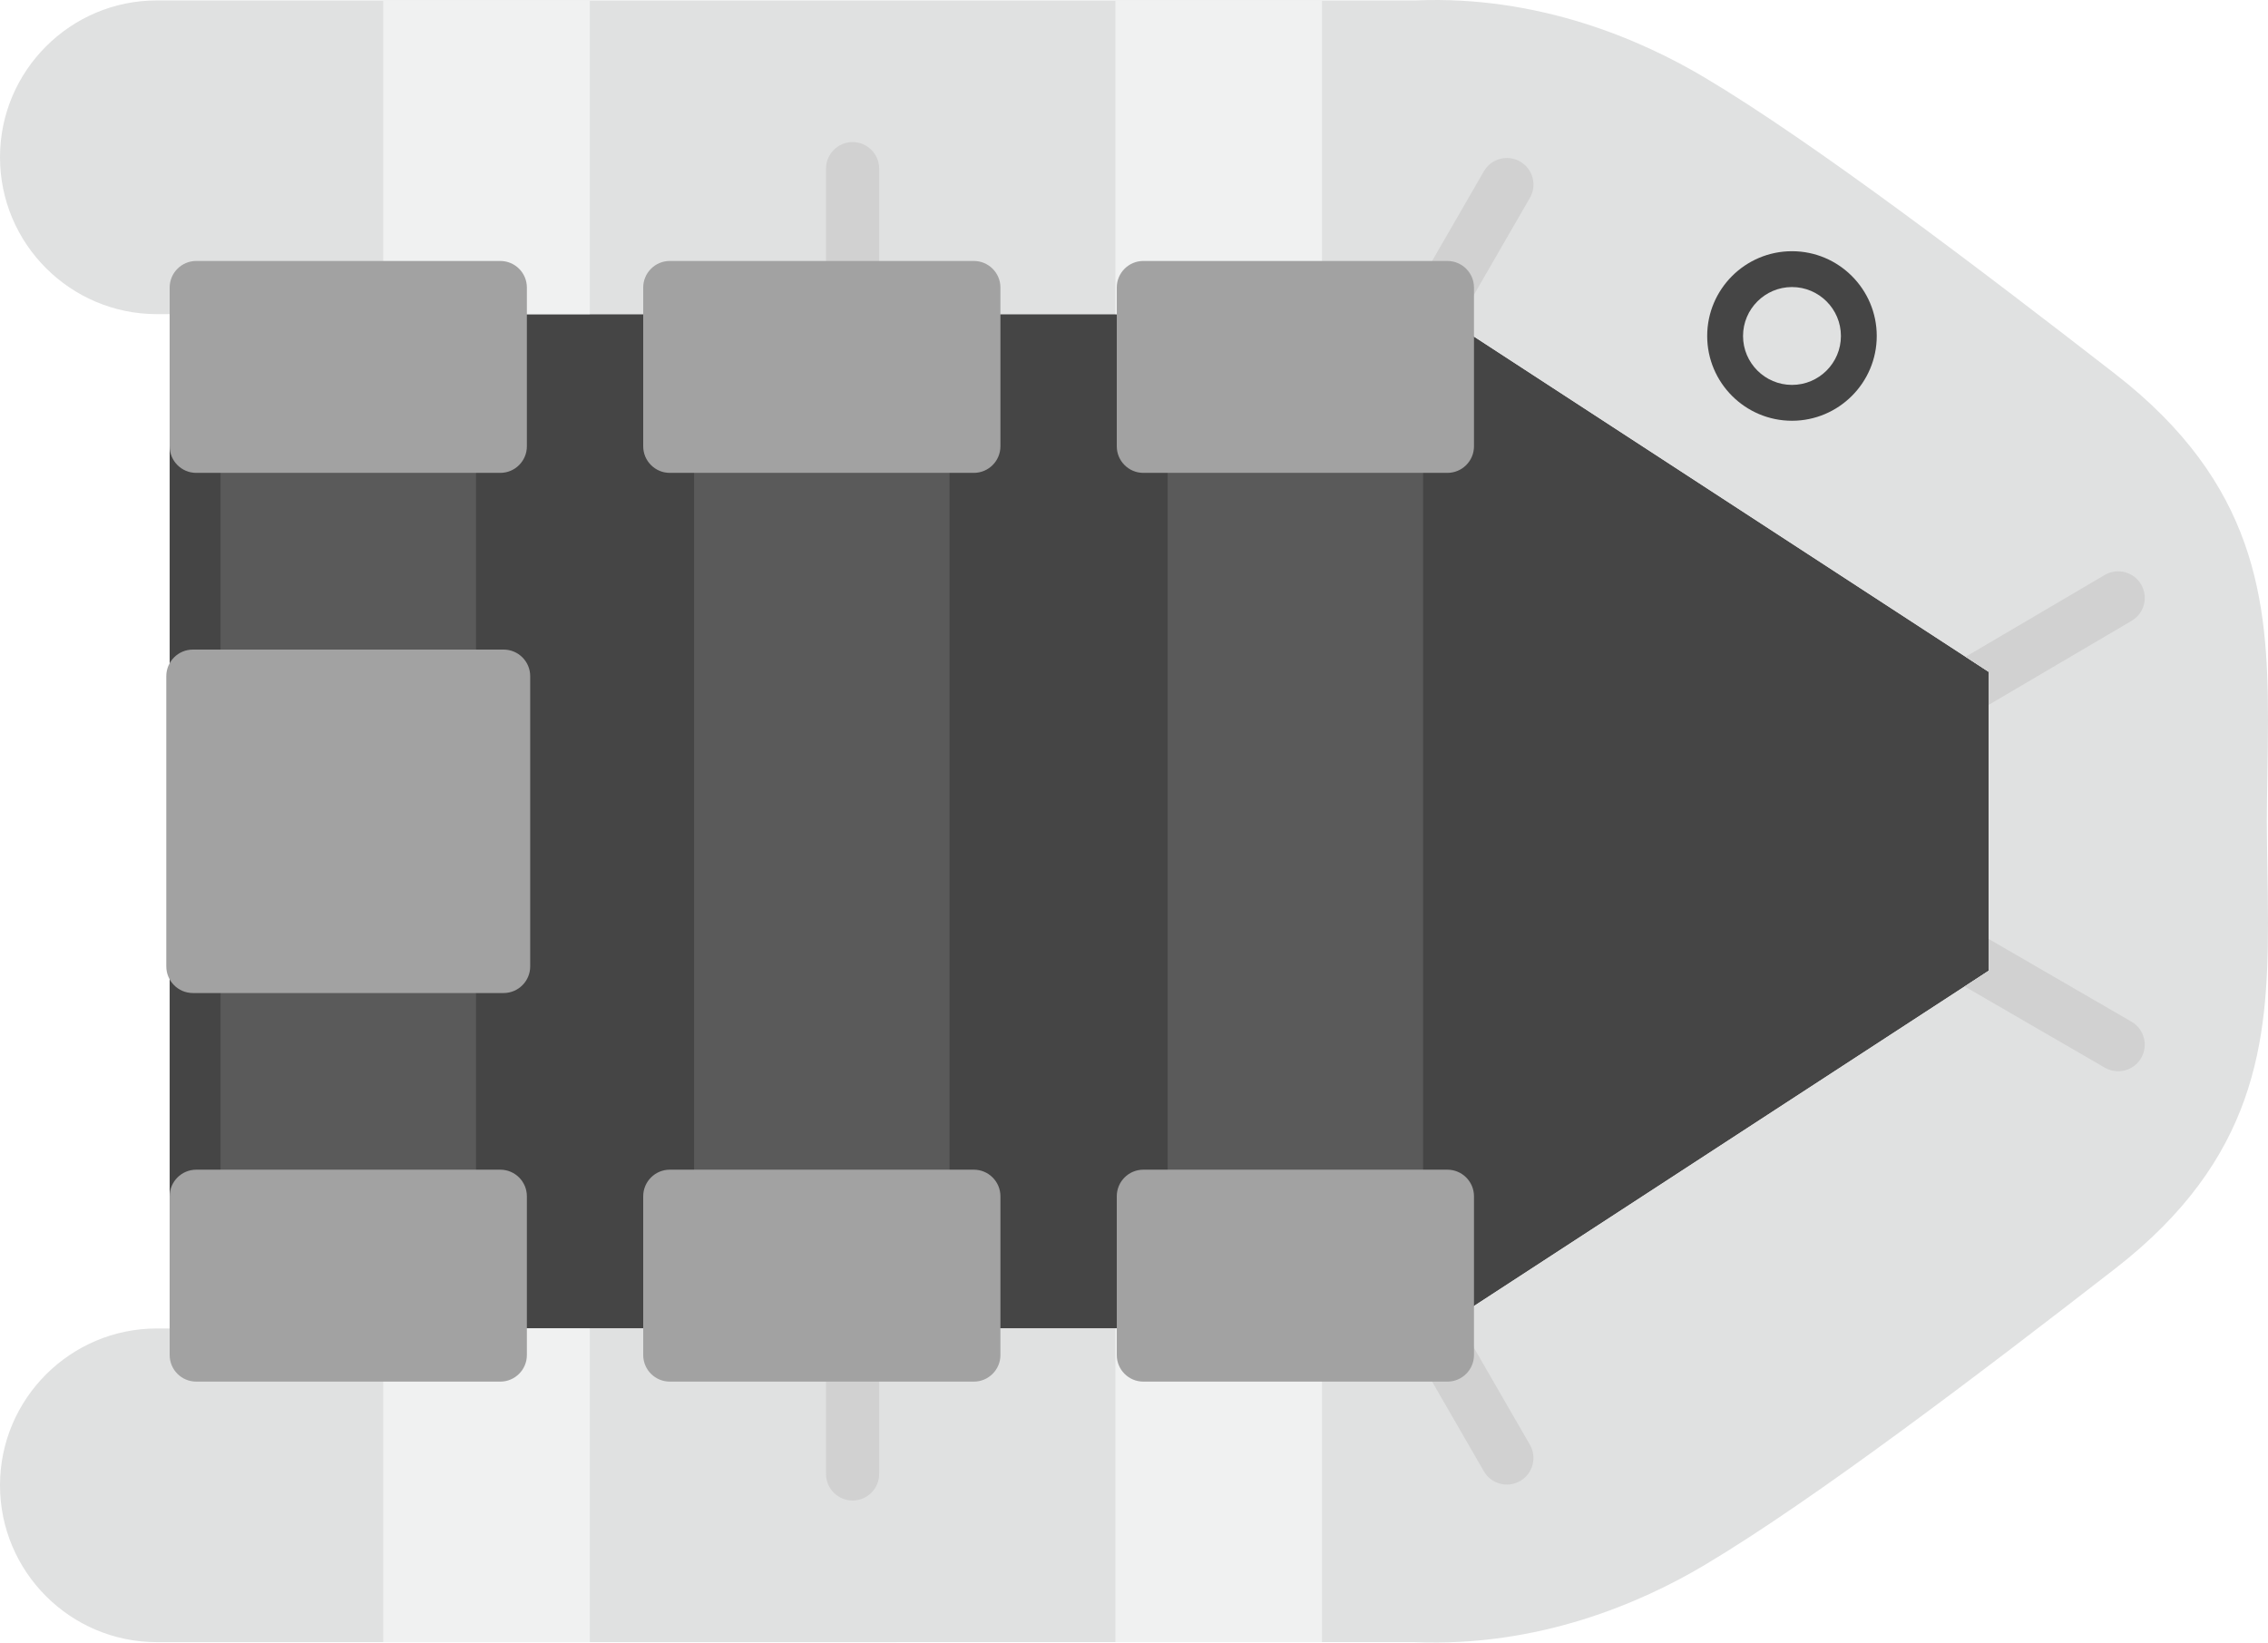
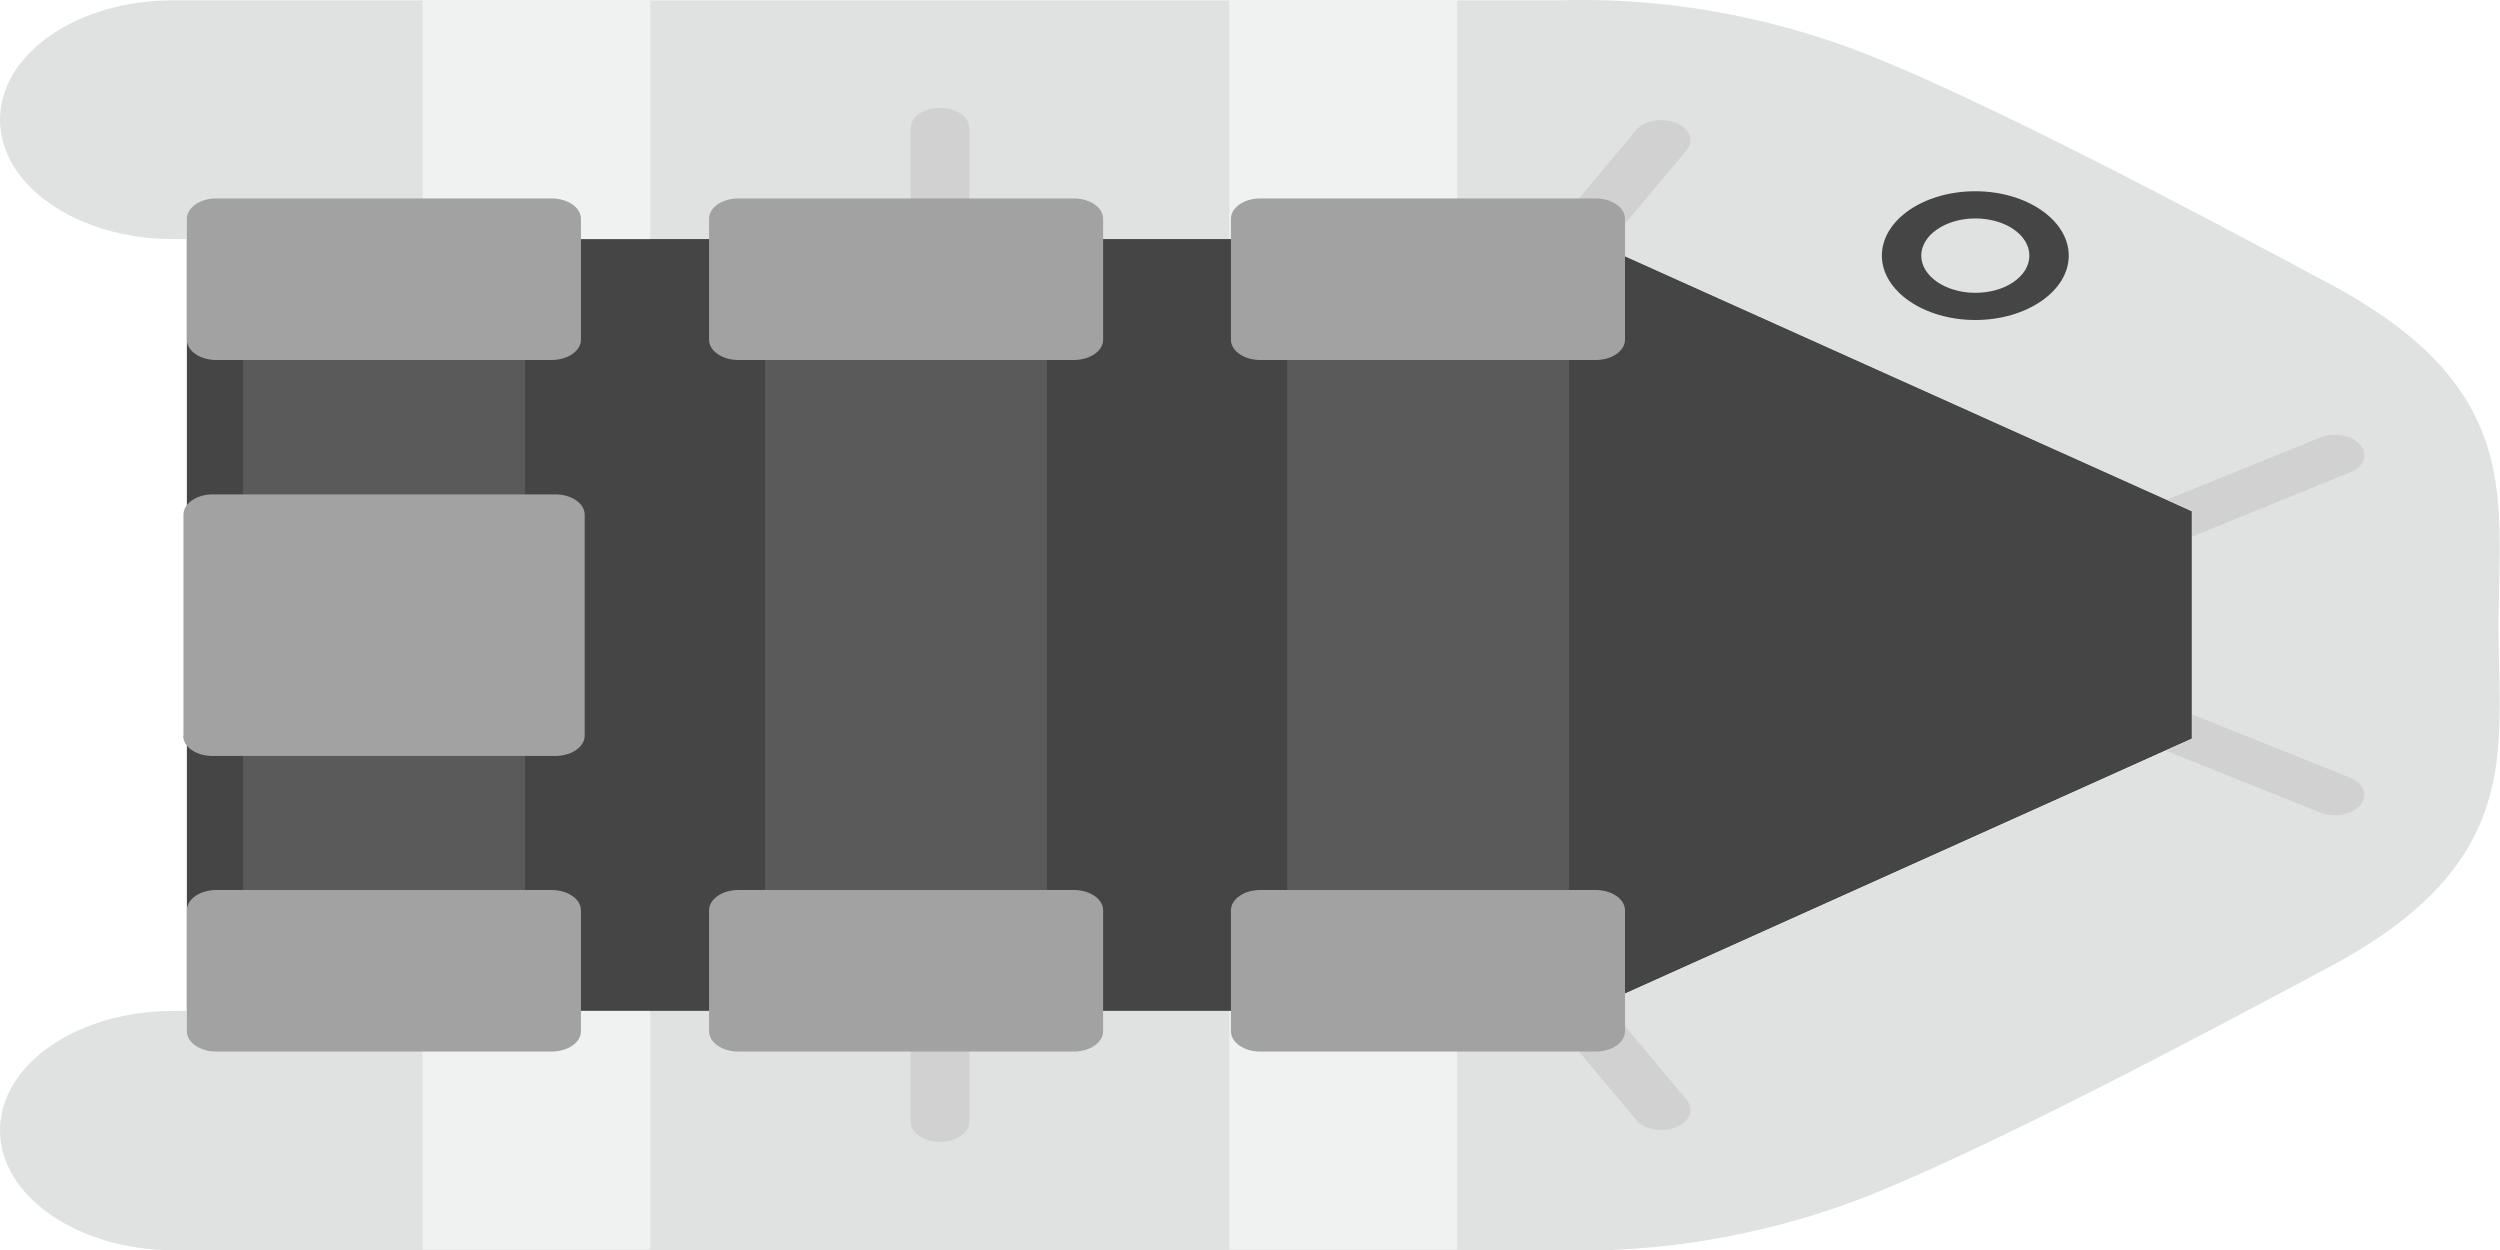
- <svg xmlns="http://www.w3.org/2000/svg" id="Layer_2" data-name="Layer 2" viewBox="0 0 2830.93 2050.13">
+ <svg xmlns="http://www.w3.org/2000/svg" id="Layer_2" data-name="Layer 2" viewBox="0 0 80 40">
  <defs>
    <style>
      .cls-1 {
        fill: #454545;
      }

      .cls-1, .cls-2, .cls-3, .cls-4, .cls-5 {
        fill-rule: evenodd;
      }

      .cls-2 {
        fill: #5a5a5a;
      }

      .cls-6 {
        fill: #f0f1f1;
      }

      .cls-3 {
        fill: #d1d1d1;
      }

      .cls-4 {
        fill: #a2a2a2;
      }

      .cls-5 {
        fill: #e0e1e1;
      }
    </style>
  </defs>
  <g id="Layer_1-2" data-name="Layer 1">
    <g>
-       <path class="cls-1" d="M211.78,1658.13h299.76s191.52,0,191.52,0h361.16s361.2,0,361.2,0h191.5s179.9,0,179.9,0l655.45-426.89,29.95-19.52v-39.8s0-292.09,0-292.09v-41.33s-28.74-18.72-28.74-18.72l-656.66-427.71h-179.9s-191.5,0-191.5,0h-361.2s-361.16,0-361.16,0h-191.52s-299.76,0-299.76,0c0,383.31,0,882.01,0,1266.06Z" />
-       <path class="cls-2" d="M275.27,843.94v-286.9c0-18.31,14.88-33.17,33.16-33.17h252.55c18.3,0,33.18,14.86,33.18,33.17v286.9c0,18.31-14.9,33.18-33.18,33.18h-252.55c-18.3,0-33.16-14.87-33.16-33.18Z" />
-       <path class="cls-5" d="M0,1853.91c0-107.97,87.85-195.77,195.77-195.77h1601.05s685.4-446.41,685.4-446.41v-373.22s-685.4-446.42-685.4-446.42H195.77C87.82,392.07,0,304.26,0,196.31,0,88.35,87.85.52,195.77.52h1571.26c153.44-6.43,281,48.79,360.73,96.24,135.92,80.89,345.3,240.27,512.53,370.07,176.05,136.68,190.63,282.24,190.63,431.83,0,21.54-.37,43.57-.72,66.08-.33,19.74-.64,39.9-.74,60.5.1,20.28.42,40.46.74,60.22.36,22.54.72,44.51.72,66.05,0,149.58-14.59,295.17-190.63,431.83-167.14,129.77-376.48,289.09-512.53,370.05-79.73,47.46-207.28,102.66-362.11,96.22l-1569.9.05C87.82,2049.68,0,1961.84,0,1853.91Z" />
+       <path class="cls-1" d="M5.98,32.35h8.47s5.41,0,5.41,0h10.21s10.21,0,10.21,0h5.41s5.08,0,5.08,0l18.52-8.33.85-.38v-.78s0-5.7,0-5.7v-.81s-.81-.37-.81-.37l-18.56-8.34h-5.08s-5.41,0-5.41,0h-10.21s-10.21,0-10.21,0h-5.41s-8.47,0-8.47,0v24.7Z" />
+       <path class="cls-2" d="M7.78,16.47v-5.6c0-.36.42-.65.94-.65h7.14c.52,0,.94.29.94.65v5.6c0,.36-.42.65-.94.65h-7.14c-.52,0-.94-.29-.94-.65Z" />
+       <path class="cls-5" d="M0,36.17c0-2.11,2.48-3.82,5.53-3.82h45.24s19.37-8.71,19.37-8.71v-7.28s-19.37-8.71-19.37-8.71H5.53C2.48,7.65,0,5.94,0,3.83S2.48.01,5.53.01h44.4c4.34-.13,7.94.95,10.19,1.88,3.84,1.58,9.76,4.69,14.48,7.22,4.98,2.67,5.39,5.51,5.39,8.43,0,.42-.01.85-.02,1.29,0,.39-.02.78-.02,1.18,0,.4.01.79.02,1.18.01.44.02.87.02,1.29,0,2.92-.41,5.76-5.39,8.43-4.72,2.53-10.64,5.64-14.48,7.22-2.25.93-5.86,2-10.23,1.88H5.53C2.48,39.99,0,38.28,0,36.17Z" />
      <g>
-         <rect class="cls-6" x="1392.26" y=".51" width="257.83" height="391.56" />
-         <rect class="cls-6" x="478.36" y=".52" width="257.87" height="391.55" />
-         <rect class="cls-6" x="1392.26" y="1658.13" width="257.83" height="391.48" />
-         <rect class="cls-6" x="478.36" y="1658.13" width="257.87" height="391.5" />
+         <rect class="cls-6" x="39.34" y="0" width="7.29" height="7.64" />
+         <rect class="cls-6" x="13.52" y=".01" width="7.29" height="7.64" />
+         <rect class="cls-6" x="39.34" y="32.35" width="7.29" height="7.64" />
+         <rect class="cls-6" x="13.52" y="32.35" width="7.29" height="7.64" />
      </g>
      <g>
-         <path class="cls-3" d="M2482.22,879.83v-41.33s-28.74-18.72-28.74-18.72l173.85-102.24c15.88-9.14,36.18-3.74,45.32,12.13,9.17,15.93,3.74,36.18-12.13,45.32l-178.29,104.84Z" />
-         <path class="cls-3" d="M2452.27,1231.24l29.95-19.52v-39.8s178.29,103.29,178.29,103.29c15.89,9.19,21.23,29.54,12.13,45.32-9.14,15.87-29.44,21.3-45.32,12.13l-175.06-101.42Z" />
+         <path class="cls-3" d="M70.15,17.17v-.81s-.81-.37-.81-.37l4.91-1.99c.45-.18,1.02-.07,1.28.24.26.31.11.71-.34.88l-5.04,2.05Z" />
+         <path class="cls-3" d="M69.3,24.02l.85-.38v-.78s5.04,2.02,5.04,2.02c.45.18.6.58.34.88-.26.31-.83.42-1.28.24l-4.95-1.98Z" />
      </g>
      <g>
-         <path class="cls-3" d="M1773.52,1691.32c0-11.46,5.94-22.6,16.58-28.75,15.87-9.14,36.17-3.74,45.32,12.13l74.19,128.53c9.15,15.78,3.76,36.13-12.13,45.32-15.87,9.14-36.17,3.74-45.31-12.13l-74.2-128.53c-3.03-5.22-4.45-10.92-4.45-16.57Z" />
-         <path class="cls-3" d="M1773.52,358.88c0-5.63,1.45-11.34,4.45-16.56l74.2-128.53c9.14-15.85,29.44-21.3,45.31-12.13,15.88,9.14,21.33,29.41,12.13,45.31l-74.19,128.53c-9.15,15.85-29.45,21.29-45.32,12.15-10.64-6.16-16.58-17.31-16.58-28.76Z" />
+         <path class="cls-3" d="M50.12,33c0-.22.17-.44.47-.56.45-.18,1.02-.07,1.28.24l2.1,2.51c.26.31.11.71-.34.88-.45.18-1.02.07-1.28-.24l-2.1-2.51c-.09-.1-.13-.21-.13-.32Z" />
+         <path class="cls-3" d="M50.12,7c0-.11.04-.22.13-.32l2.1-2.51c.26-.31.83-.42,1.28-.24.45.18.6.57.34.88l-2.1,2.51c-.26.31-.83.42-1.28.24-.3-.12-.47-.34-.47-.56Z" />
      </g>
-       <path class="cls-3" d="M1031.04,1839.7v-148.41c0-18.3,14.88-33.16,33.18-33.16,18.28,0,33.16,14.88,33.16,33.16v148.41c0,18.33-14.88,33.18-33.16,33.18-18.3,0-33.18-14.86-33.18-33.18Z" />
-       <path class="cls-3" d="M1031.04,358.89v-148.4c0-18.31,14.88-33.18,33.18-33.18,18.28,0,33.16,14.87,33.16,33.18v148.4c0,18.33-14.88,33.18-33.16,33.18-18.3,0-33.18-14.86-33.18-33.18Z" />
-       <path class="cls-1" d="M2130.93,419.36c0-58.37,47.48-105.81,105.83-105.81,58.37,0,105.81,47.48,105.81,105.81,0,58.32-47.48,105.81-105.81,105.81-58.35,0-105.83-47.46-105.83-105.81Z" />
-       <path class="cls-2" d="M1457.47,1493.11v-936.06c0-18.31,14.86-33.17,33.17-33.17h252.53c18.3,0,33.17,14.86,33.17,33.17v936.06c0,18.33-14.87,33.18-33.17,33.18h-252.53c-18.31.02-33.17-14.86-33.17-33.18Z" />
-       <path class="cls-4" d="M1393.97,557.05v-198.16c0-18.3,14.85-33.16,33.16-33.16h379.53c18.31,0,33.18,14.86,33.18,33.16v198.16c0,18.31-14.87,33.17-33.18,33.17h-379.53c-18.31,0-33.16-14.85-33.16-33.17Z" />
-       <path class="cls-4" d="M1393.97,1691.29v-198.18c0-18.3,14.85-33.16,33.16-33.16h379.53c18.31,0,33.18,14.88,33.18,33.16v198.18c0,18.33-14.87,33.18-33.18,33.18h-379.53c-18.31,0-33.16-14.86-33.16-33.18Z" />
-       <path class="cls-2" d="M866.35,1493.11v-936.06c0-18.31,14.88-33.17,33.18-33.17h252.53c18.3,0,33.16,14.86,33.16,33.17v936.06c0,18.33-14.88,33.18-33.16,33.18h-252.53c-18.3.02-33.18-14.86-33.18-33.18Z" />
-       <path class="cls-4" d="M802.86,557.05v-198.16c0-18.3,14.88-33.16,33.18-33.16h379.53c18.3,0,33.16,14.86,33.16,33.16v198.16c0,18.31-14.88,33.17-33.16,33.17h-379.53c-18.3,0-33.18-14.85-33.18-33.17Z" />
-       <path class="cls-4" d="M802.86,1691.29v-198.18c0-18.3,14.88-33.16,33.18-33.16h379.53c18.3,0,33.16,14.88,33.16,33.16v198.18c0,18.33-14.88,33.18-33.16,33.18h-379.53c-18.3,0-33.18-14.86-33.18-33.18Z" />
-       <path class="cls-2" d="M275.27,1493.11v-286.86c0-18.3,14.88-33.18,33.16-33.18h252.55c18.3,0,33.18,14.88,33.18,33.18v286.86c0,18.33-14.9,33.18-33.18,33.18h-252.55c-18.3.02-33.16-14.86-33.16-33.18Z" />
-       <path class="cls-4" d="M211.78,557.05v-198.16c0-18.3,14.88-33.16,33.16-33.16h379.53c18.33,0,33.18,14.86,33.18,33.16v198.16c0,18.31-14.88,33.17-33.18,33.17H244.94c-18.33,0-33.16-14.85-33.16-33.17Z" />
-       <path class="cls-4" d="M211.78,1691.29v-198.18c0-18.3,14.88-33.16,33.16-33.16h379.53c18.33,0,33.18,14.88,33.18,33.16v198.18c0,18.33-14.88,33.18-33.18,33.18H244.94c-18.33,0-33.16-14.86-33.16-33.18Z" />
-       <path class="cls-4" d="M207.57,1206.25v-362.3c0-18.3,14.88-33.17,33.18-33.17h387.86c18.33,0,33.18,14.87,33.18,33.17v362.33c0,18.3-14.88,33.18-33.18,33.18H240.76c-18.3,0-33.18-14.88-33.18-33.21Z" />
-       <path class="cls-5" d="M2297.85,419.36c0-33.69-27.42-61.08-61.08-61.08-33.65,0-61.1,27.42-61.1,61.08s27.42,61.06,61.1,61.06c33.7,0,61.08-27.38,61.08-61.06Z" />
+       <path class="cls-3" d="M29.14,35.89v-2.9c0-.36.42-.65.94-.65s.94.29.94.65v2.9c0,.36-.42.65-.94.65s-.94-.29-.94-.65Z" />
+       <path class="cls-3" d="M29.14,7v-2.9c0-.36.42-.65.94-.65s.94.29.94.65v2.9c0,.36-.42.65-.94.65s-.94-.29-.94-.65Z" />
+       <path class="cls-1" d="M60.22,8.18c0-1.14,1.34-2.06,2.99-2.06s2.99.93,2.99,2.06-1.34,2.06-2.99,2.06-2.99-.93-2.99-2.06Z" />
+       <path class="cls-2" d="M41.19,29.13V10.87c0-.36.42-.65.94-.65h7.14c.52,0,.94.29.94.65v18.26c0,.36-.42.65-.94.65h-7.14c-.52,0-.94-.29-.94-.65Z" />
+       <path class="cls-4" d="M39.39,10.87v-3.87c0-.36.42-.65.94-.65h10.73c.52,0,.94.29.94.65v3.87c0,.36-.42.65-.94.65h-10.73c-.52,0-.94-.29-.94-.65Z" />
+       <path class="cls-4" d="M39.39,33v-3.87c0-.36.42-.65.94-.65h10.73c.52,0,.94.29.94.65v3.87c0,.36-.42.65-.94.65h-10.73c-.52,0-.94-.29-.94-.65Z" />
+       <path class="cls-2" d="M24.48,29.13V10.87c0-.36.42-.65.94-.65h7.14c.52,0,.94.29.94.65v18.26c0,.36-.42.65-.94.65h-7.14c-.52,0-.94-.29-.94-.65Z" />
+       <path class="cls-4" d="M22.69,10.87v-3.87c0-.36.42-.65.94-.65h10.73c.52,0,.94.29.94.65v3.87c0,.36-.42.65-.94.65h-10.73c-.52,0-.94-.29-.94-.65Z" />
+       <path class="cls-4" d="M22.69,33v-3.87c0-.36.42-.65.94-.65h10.73c.52,0,.94.29.94.65v3.87c0,.36-.42.65-.94.65h-10.73c-.52,0-.94-.29-.94-.65Z" />
+       <path class="cls-2" d="M7.78,29.13v-5.6c0-.36.42-.65.94-.65h7.14c.52,0,.94.29.94.65v5.6c0,.36-.42.65-.94.65h-7.14c-.52,0-.94-.29-.94-.65Z" />
+       <path class="cls-4" d="M5.98,10.87v-3.87c0-.36.42-.65.94-.65h10.73c.52,0,.94.29.94.65v3.87c0,.36-.42.65-.94.65H6.92c-.52,0-.94-.29-.94-.65Z" />
+       <path class="cls-4" d="M5.98,33v-3.87c0-.36.42-.65.94-.65h10.73c.52,0,.94.29.94.65v3.87c0,.36-.42.65-.94.65H6.92c-.52,0-.94-.29-.94-.65Z" />
+       <path class="cls-4" d="M5.87,23.54v-7.07c0-.36.42-.65.94-.65h10.96c.52,0,.94.29.94.65v7.07c0,.36-.42.65-.94.65H6.8c-.52,0-.94-.29-.94-.65Z" />
+       <path class="cls-5" d="M64.94,8.18c0-.66-.77-1.19-1.73-1.19s-1.73.54-1.73,1.19.77,1.19,1.73,1.19,1.73-.53,1.73-1.19Z" />
    </g>
  </g>
</svg>
